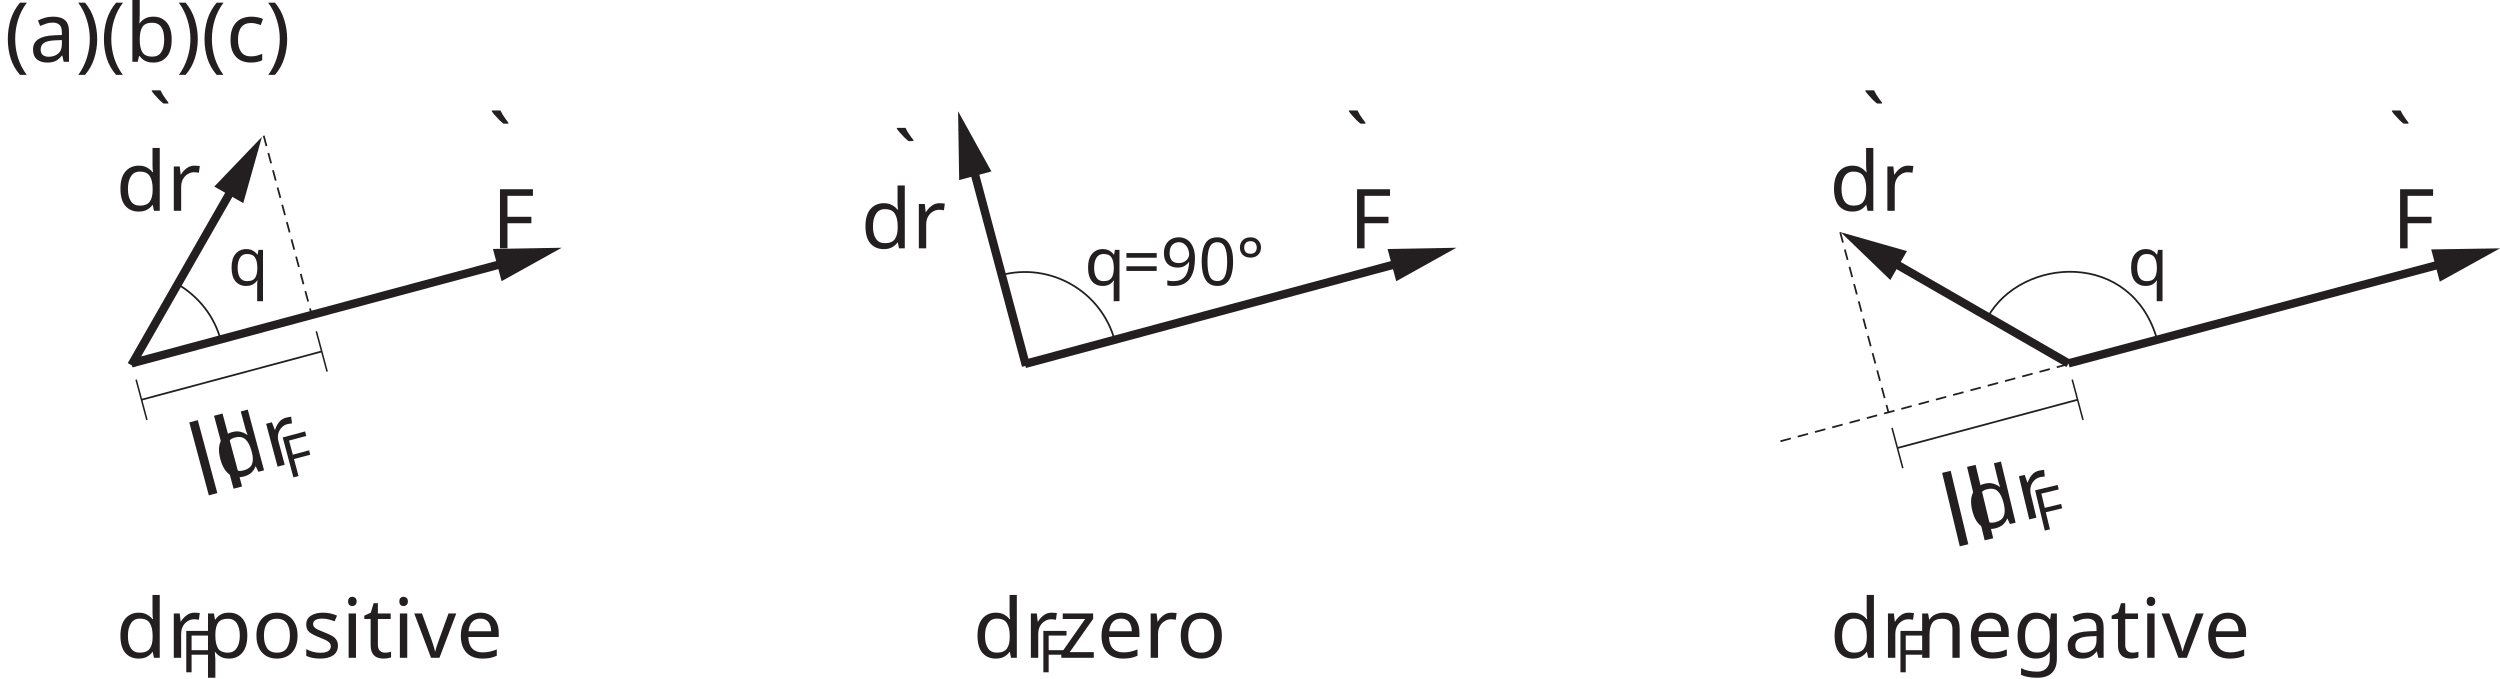
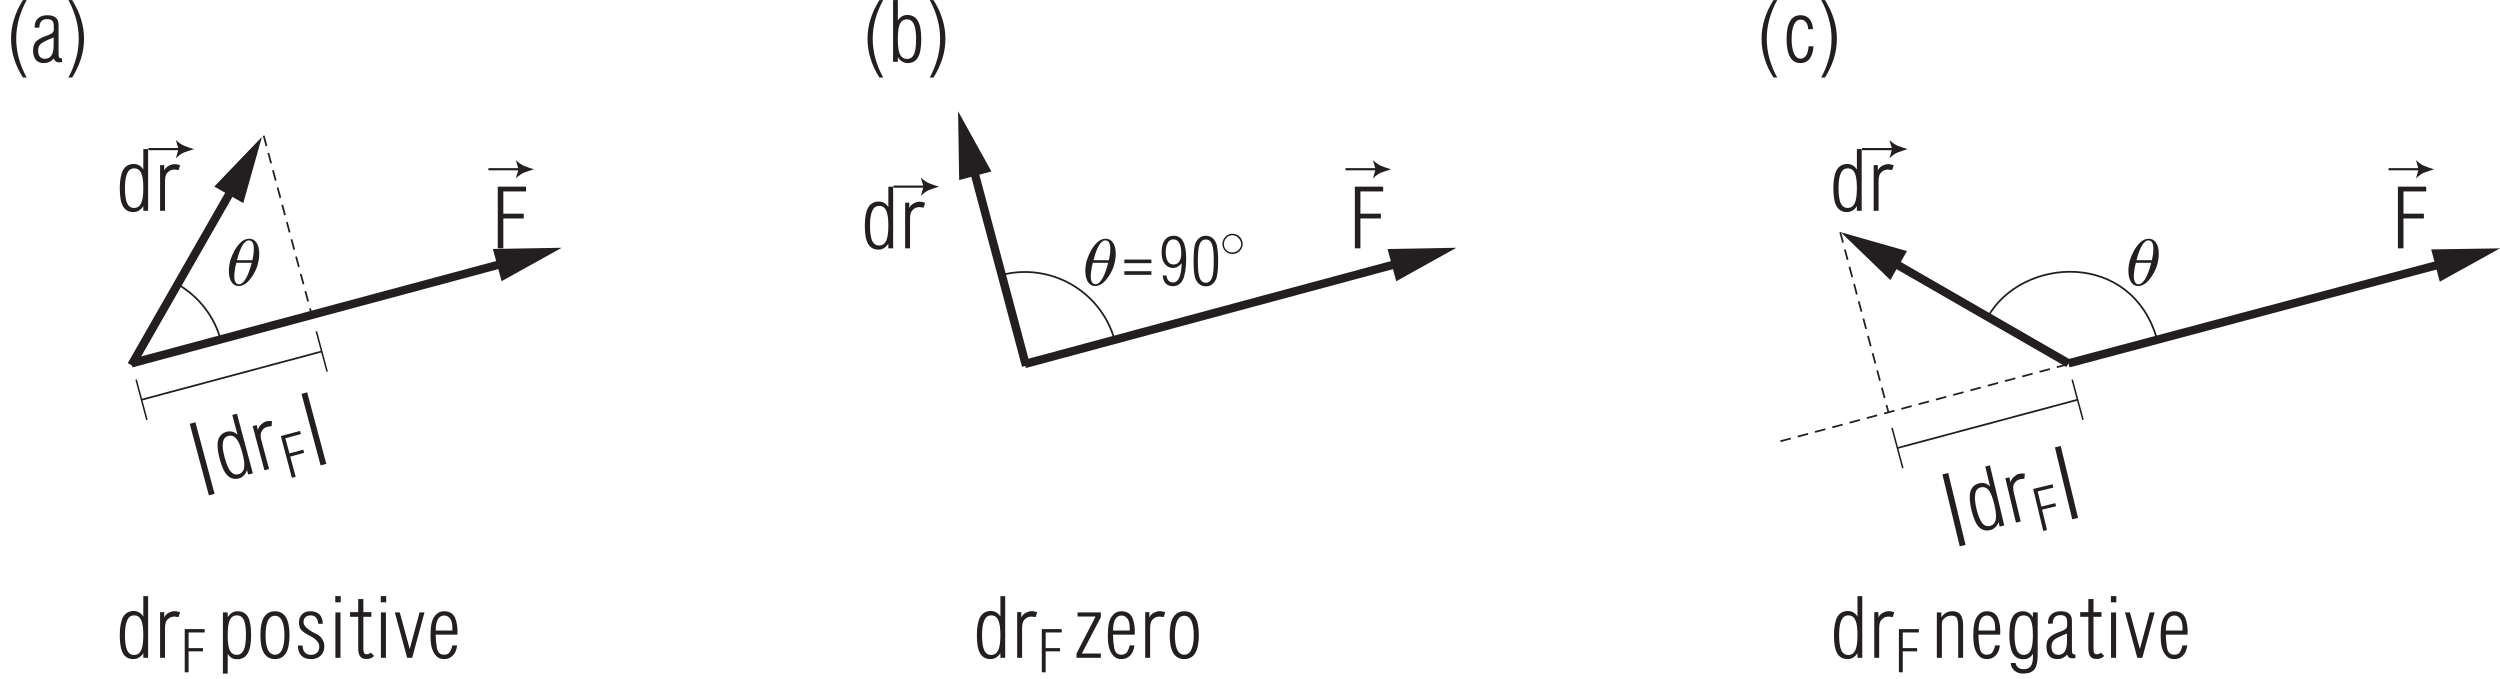
- <svg xmlns="http://www.w3.org/2000/svg" version="1.1" id="svg2" xml:space="preserve" width="402.667" height="109.333" viewBox="0 0 402.667 109.333">
-   <defs id="defs6" />
-   <g id="g8" transform="matrix(1.333333,0,0,-1.333333,0,109.3333)">
-     <g id="g10" transform="scale(0.1)">
-       <g id="g12" transform="scale(10)">
-         <text transform="matrix(1,0,0,-1,162.963,52)" style="font-variant:normal;font-weight:normal;font-size:10px;font-family:Swis721LtCnBT;-inkscape-font-specification:Swis721LtCnBT;writing-mode:lr-tb;fill:#231f20;fill-opacity:1;fill-rule:nonzero;stroke:none" id="text40">
-           <tspan x="0" y="0" id="tspan14">F</tspan>
-           <tspan x="-0.427" y="-9" id="tspan16">`</tspan>
-           <tspan x="126" y="0" id="tspan18">F</tspan>
-           <tspan x="125.574" y="-9" id="tspan20">`</tspan>
-           <tspan x="-103.536" y="0" id="tspan22">F</tspan>
-           <tspan x="-103.962" y="-9" id="tspan24">`</tspan>
-           <tspan x="-162.426 -159.201 -155.078 -58.962 -55.737 -51.024 49.038 52.263 56.665" y="-22.536" id="tspan26">(a)(b)(c)</tspan>
-           <tspan x="-148.962 -144.249" y="-4.536" id="tspan28">dr</tspan>
-           <tspan x="-145.032" y="-11.436" id="tspan30">`</tspan>
-           <tspan x="-58.962 -54.249" y="1.7763568e-15" id="tspan32">dr</tspan>
-           <tspan x="-55.032" y="-6.9" id="tspan34">`</tspan>
-           <tspan x="58.038 62.751" y="-4.536" id="tspan36">dr</tspan>
-           <tspan x="61.969" y="-11.436" id="tspan38">`</tspan>
-         </text>
-         <text transform="matrix(0.972372,0.233436,0.233436,-0.972372,235.752,15.7691)" style="font-variant:normal;font-weight:normal;font-size:12px;font-family:Swis721LtCnBT;-inkscape-font-specification:Swis721LtCnBT;writing-mode:lr-tb;fill:#231f20;fill-opacity:1;fill-rule:nonzero;stroke:none" id="text44">
-           <tspan x="0 13.976" y="0" id="tspan42">ll</tspan>
-         </text>
-         <text transform="matrix(0.972372,0.233436,0.233436,-0.972372,238.335,17.6234)" style="font-variant:normal;font-weight:normal;font-size:10px;font-family:Swis721LtCnBT;-inkscape-font-specification:Swis721LtCnBT;writing-mode:lr-tb;fill:#231f20;fill-opacity:1;fill-rule:nonzero;stroke:none" id="text48">
-           <tspan x="0 4.713" y="0" id="tspan46">dr</tspan>
-         </text>
-         <text transform="matrix(0.972372,0.233436,0.233436,-0.972372,246.357,17.7496)" style="font-variant:normal;font-weight:normal;font-size:7px;font-family:Swis721LtCnBT;-inkscape-font-specification:Swis721LtCnBT;writing-mode:lr-tb;fill:#231f20;fill-opacity:1;fill-rule:nonzero;stroke:none" id="text52">
-           <tspan x="0" y="0" id="tspan50">F</tspan>
-         </text>
-         <text transform="matrix(0.96593,0.258804,0.258804,-0.96593,24.2465,21.8969)" style="font-variant:normal;font-weight:normal;font-size:12px;font-family:Swis721LtCnBT;-inkscape-font-specification:Swis721LtCnBT;writing-mode:lr-tb;fill:#231f20;fill-opacity:1;fill-rule:nonzero;stroke:none" id="text56">
-           <tspan x="0 13.976" y="0" id="tspan54">ll</tspan>
-         </text>
-         <text transform="matrix(0.96593,0.258804,0.258804,-0.96593,26.7801,23.818)" style="font-variant:normal;font-weight:normal;font-size:10px;font-family:Swis721LtCnBT;-inkscape-font-specification:Swis721LtCnBT;writing-mode:lr-tb;fill:#231f20;fill-opacity:1;fill-rule:nonzero;stroke:none" id="text60">
-           <tspan x="0 4.713" y="0" id="tspan58">dr</tspan>
-         </text>
-         <text transform="matrix(0.96593,0.258804,0.258804,-0.96593,34.7961,24.1543)" style="font-variant:normal;font-weight:normal;font-size:7px;font-family:Swis721LtCnBT;-inkscape-font-specification:Swis721LtCnBT;writing-mode:lr-tb;fill:#231f20;fill-opacity:1;fill-rule:nonzero;stroke:none" id="text64">
-           <tspan x="0" y="0" id="tspan62">F</tspan>
-         </text>
-         <text transform="matrix(1,0,0,-1,131,47.5359)" style="font-variant:normal;font-weight:normal;font-size:8px;font-family:SymbolPropBT;-inkscape-font-specification:SymbolPropBT;writing-mode:lr-tb;fill:#231f20;fill-opacity:1;fill-rule:nonzero;stroke:none" id="text68">
-           <tspan x="0" y="0" id="tspan66">q</tspan>
-         </text>
-         <text transform="matrix(1,0,0,-1,135.6188,47.5359)" style="font-variant:normal;font-weight:normal;font-size:8px;font-family:Swis721LtCnBT;-inkscape-font-specification:Swis721LtCnBT;writing-mode:lr-tb;fill:#231f20;fill-opacity:1;fill-rule:nonzero;stroke:none" id="text72">
-           <tspan x="0 4.311 8.176 12.042" y="0" id="tspan70">=90°</tspan>
-         </text>
-         <text transform="matrix(1,0,0,-1,256.9998,47.5359)" style="font-variant:normal;font-weight:normal;font-size:8px;font-family:SymbolPropBT;-inkscape-font-specification:SymbolPropBT;writing-mode:lr-tb;fill:#231f20;fill-opacity:1;fill-rule:nonzero;stroke:none" id="text76">
-           <tspan x="0" y="0" id="tspan74">q</tspan>
-         </text>
-       </g>
-       <path d="M 1738.67,515.168 1238,380.32 m -75.14,284.657 76.58,-286.817" style="fill:none;stroke:#231f20;stroke-width:10.08;stroke-linecap:butt;stroke-linejoin:miter;stroke-miterlimit:2.613;stroke-dasharray:none;stroke-opacity:1" id="path78" />
-       <path d="m 1759.28,520.719 -83.11,-1.504 10.49,-38.934 z" style="fill:#231f20;fill-opacity:1;fill-rule:evenodd;stroke:none" id="path80" />
-       <path d="m 1157.36,685.602 1.32,-83.114 38.96,10.399 z" style="fill:#231f20;fill-opacity:1;fill-rule:evenodd;stroke:none" id="path82" />
-       <path d="m 1209.2,487.602 c 59.11,15.839 121.35,-18.922 137.56,-79.422" style="fill:none;stroke:#231f20;stroke-width:2.16;stroke-linecap:butt;stroke-linejoin:miter;stroke-miterlimit:2.613;stroke-dasharray:none;stroke-opacity:1" id="path84" />
-       <g id="g86" transform="scale(10)">
-         <text transform="matrix(1,0,0,-1,27.5359,47.5359)" style="font-variant:normal;font-weight:normal;font-size:8px;font-family:SymbolPropBT;-inkscape-font-specification:SymbolPropBT;writing-mode:lr-tb;fill:#231f20;fill-opacity:1;fill-rule:nonzero;stroke:none" id="text90">
-           <tspan x="0" y="0" id="tspan88">q</tspan>
-         </text>
-       </g>
-       <path d="M 657.945,515.18 158.719,381.039 M 305.805,636.105 158.719,378.879" style="fill:none;stroke:#231f20;stroke-width:10.08;stroke-linecap:butt;stroke-linejoin:miter;stroke-miterlimit:2.613;stroke-dasharray:none;stroke-opacity:1" id="path92" />
-       <path d="m 678.559,520.719 -83.11,-1.457 10.465,-38.934 z" style="fill:#231f20;fill-opacity:1;fill-rule:evenodd;stroke:none" id="path94" />
-       <path d="m 316.398,654.641 -57.527,-60 35.004,-20.012 z" style="fill:#231f20;fill-opacity:1;fill-rule:evenodd;stroke:none" id="path96" />
-       <path d="m 318.559,656.082 58.324,-217.68" style="fill:none;stroke:#231f20;stroke-width:2.16;stroke-linecap:butt;stroke-linejoin:miter;stroke-miterlimit:2.613;stroke-dasharray:12.96, 8.64;stroke-dashoffset:0;stroke-opacity:1" id="path98" />
-       <path d="m 216.035,475.809 c 23.992,-14.442 42.899,-37.704 50.723,-66.911" style="fill:none;stroke:#231f20;stroke-width:2.16;stroke-linecap:butt;stroke-linejoin:miter;stroke-miterlimit:2.613;stroke-dasharray:none;stroke-opacity:1" id="path100" />
-       <path d="m 170.961,337.121 217.676,58.32" style="fill:none;stroke:#231f20;stroke-width:2.16;stroke-linecap:butt;stroke-linejoin:miter;stroke-miterlimit:2.613;stroke-dasharray:none;stroke-opacity:1" id="path102" />
-       <path d="m 163.523,361.219 13.043,-48.688 1.832,0.492 -13.046,48.684 -1.829,-0.488" style="fill:#231f20;fill-opacity:1;fill-rule:evenodd;stroke:none" id="path104" />
-       <path d="m 383.031,420.031 13.047,-48.687 -1.832,-0.489 -13.047,48.684 1.832,0.492" style="fill:#231f20;fill-opacity:1;fill-rule:evenodd;stroke:none" id="path106" />
-       <path d="M 2999.37,514.504 2498.72,381.039 m -256.54,147.75 256.54,-147.75" style="fill:none;stroke:#231f20;stroke-width:10.08;stroke-linecap:butt;stroke-linejoin:miter;stroke-miterlimit:2.613;stroke-dasharray:none;stroke-opacity:1" id="path108" />
-       <path d="m 3020,520 -83.11,-1.293 10.38,-38.961 z" style="fill:#231f20;fill-opacity:1;fill-rule:evenodd;stroke:none" id="path110" />
-       <path d="m 2223.68,539.441 59.82,-57.714 20.12,34.941 z" style="fill:#231f20;fill-opacity:1;fill-rule:evenodd;stroke:none" id="path112" />
-       <path d="m 2150.77,286.973 347.73,93.168" style="fill:none;stroke:#231f20;stroke-width:2.16;stroke-linecap:butt;stroke-linejoin:miter;stroke-miterlimit:2.613;stroke-dasharray:12.96, 8.64;stroke-dashoffset:0;stroke-opacity:1" id="path114" />
-       <path d="m 2222.96,539.441 58.32,-217.679" style="fill:none;stroke:#231f20;stroke-width:2.16;stroke-linecap:butt;stroke-linejoin:miter;stroke-miterlimit:2.613;stroke-dasharray:12.96, 8.64;stroke-dashoffset:0;stroke-opacity:1" id="path116" />
-       <path d="m 2401.06,436.711 c 40.68,73.516 174.84,81.883 204.98,-27.813" style="fill:none;stroke:#231f20;stroke-width:2.16;stroke-linecap:butt;stroke-linejoin:miter;stroke-miterlimit:2.613;stroke-dasharray:none;stroke-opacity:1" id="path118" />
-       <path d="m 2292.08,278.801 217.68,58.32" style="fill:none;stroke:#231f20;stroke-width:2.16;stroke-linecap:butt;stroke-linejoin:miter;stroke-miterlimit:2.613;stroke-dasharray:none;stroke-opacity:1" id="path120" />
-       <path d="m 2284.64,302.898 13.05,-48.687 1.83,0.492 -13.05,48.684 -1.83,-0.489" style="fill:#231f20;fill-opacity:1;fill-rule:evenodd;stroke:none" id="path122" />
-       <path d="m 2504.15,361.711 13.05,-48.684 -1.84,-0.492 -13.04,48.684 1.83,0.492" style="fill:#231f20;fill-opacity:1;fill-rule:evenodd;stroke:none" id="path124" />
-       <g id="g126" transform="scale(10)">
-         <text transform="matrix(1,0,0,-1,14,2.53594)" style="font-variant:normal;font-weight:normal;font-size:10px;font-family:Swis721LtCnBT;-inkscape-font-specification:Swis721LtCnBT;writing-mode:lr-tb;fill:#231f20;fill-opacity:1;fill-rule:nonzero;stroke:none" id="text130">
-           <tspan x="0 4.713 12.273 16.987 21.618 25.722 28.097 31.214 33.589 37.551" y="0" id="tspan128">drpositive</tspan>
-         </text>
-         <text transform="matrix(1,0,0,-1,21.83047,0.78633)" style="font-variant:normal;font-weight:normal;font-size:7px;font-family:Swis721LtCnBT;-inkscape-font-specification:Swis721LtCnBT;writing-mode:lr-tb;fill:#231f20;fill-opacity:1;fill-rule:nonzero;stroke:none" id="text134">
-           <tspan x="0" y="0" id="tspan132">F</tspan>
-         </text>
-         <text transform="matrix(1,0,0,-1,117.536,2.53594)" style="font-variant:normal;font-weight:normal;font-size:10px;font-family:Swis721LtCnBT;-inkscape-font-specification:Swis721LtCnBT;writing-mode:lr-tb;fill:#231f20;fill-opacity:1;fill-rule:nonzero;stroke:none" id="text138">
-           <tspan x="0 4.713 12.273 15.835 20.179 23.296" y="0" id="tspan136">drzero</tspan>
-         </text>
-         <text transform="matrix(1,0,0,-1,125.3664,0.78633)" style="font-variant:normal;font-weight:normal;font-size:7px;font-family:Swis721LtCnBT;-inkscape-font-specification:Swis721LtCnBT;writing-mode:lr-tb;fill:#231f20;fill-opacity:1;fill-rule:nonzero;stroke:none" id="text142">
-           <tspan x="0" y="0" id="tspan140">F</tspan>
-         </text>
-         <text transform="matrix(1,0,0,-1,221.0719,2.53594)" style="font-variant:normal;font-weight:normal;font-size:10px;font-family:Swis721LtCnBT;-inkscape-font-specification:Swis721LtCnBT;writing-mode:lr-tb;fill:#231f20;fill-opacity:1;fill-rule:nonzero;stroke:none" id="text146">
-           <tspan x="0 4.714 12.273 16.847 21.191 25.904 30.027 33.144 35.52 39.481" y="0" id="tspan144">drnegative</tspan>
-         </text>
-         <text transform="matrix(1,0,0,-1,228.9024,0.78633)" style="font-variant:normal;font-weight:normal;font-size:7px;font-family:Swis721LtCnBT;-inkscape-font-specification:Swis721LtCnBT;writing-mode:lr-tb;fill:#231f20;fill-opacity:1;fill-rule:nonzero;stroke:none" id="text150">
-           <tspan x="0" y="0" id="tspan148">F</tspan>
-         </text>
+ <svg xmlns="http://www.w3.org/2000/svg" xmlns:xlink="http://www.w3.org/1999/xlink" width="302pt" height="82pt" viewBox="0 0 302 82">
+   <defs>
+     <g>
+       <g id="glyph-0-0">
+         <path d="M 0.703 0 L 0.703 -7.453 L 4.125 -7.453 L 4.125 -6.875 L 1.375 -6.875 L 1.375 -4.188 L 3.844 -4.188 L 3.844 -3.609 L 1.375 -3.609 L 1.375 0 Z M 0.703 0 " />
+       </g>
+       <g id="glyph-0-1">
+         <path d="M 5.516 -0.547 C 5.047 -0.406 4.656 -0.281 4.328 -0.156 C 4.016 -0.031 3.672 0.203 3.312 0.562 L 3.594 -0.422 L 0 -0.422 L 0 -0.688 L 3.594 -0.688 L 3.312 -1.656 C 3.672 -1.312 4.016 -1.078 4.328 -0.953 C 4.656 -0.812 5.047 -0.688 5.516 -0.547 Z M 5.516 -0.547 " />
+       </g>
+       <g id="glyph-0-2">
+         <path d="M 2.688 1.906 L 2.234 1.906 C 1.75 1.141 1.391 0.375 1.156 -0.406 C 0.906 -1.203 0.797 -1.984 0.797 -2.781 C 0.797 -3.562 0.906 -4.359 1.156 -5.141 C 1.391 -5.922 1.75 -6.688 2.234 -7.453 L 2.688 -7.453 C 2.266 -6.688 1.953 -5.906 1.734 -5.125 C 1.531 -4.344 1.422 -3.562 1.422 -2.781 C 1.422 -1.984 1.531 -1.203 1.734 -0.438 C 1.953 0.359 2.266 1.125 2.688 1.906 Z M 2.688 1.906 " />
+       </g>
+       <g id="glyph-0-3">
+         <path d="M 3.734 0.016 C 3.656 0.047 3.562 0.047 3.516 0.062 C 3.453 0.062 3.391 0.062 3.328 0.062 C 3.188 0.062 3.062 0.031 2.953 -0.047 C 2.859 -0.125 2.781 -0.234 2.734 -0.406 C 2.562 -0.203 2.391 -0.062 2.188 0.016 C 1.984 0.125 1.766 0.156 1.516 0.156 C 1.109 0.156 0.797 0.031 0.562 -0.234 C 0.344 -0.516 0.234 -0.875 0.234 -1.359 C 0.234 -1.781 0.328 -2.125 0.531 -2.375 C 0.734 -2.625 1.094 -2.859 1.594 -3.047 C 1.703 -3.094 1.844 -3.141 2.016 -3.203 C 2.5 -3.375 2.734 -3.594 2.734 -3.859 L 2.734 -4.312 C 2.734 -4.609 2.688 -4.828 2.547 -4.953 C 2.422 -5.094 2.203 -5.156 1.938 -5.156 C 1.625 -5.156 1.406 -5.078 1.234 -4.906 C 1.078 -4.734 1 -4.469 0.984 -4.125 L 0.422 -4.125 L 0.422 -4.25 C 0.422 -4.672 0.562 -5 0.828 -5.25 C 1.109 -5.5 1.484 -5.625 1.953 -5.625 C 2.219 -5.625 2.453 -5.594 2.656 -5.516 C 2.828 -5.453 2.984 -5.344 3.094 -5.203 C 3.188 -5.094 3.234 -4.984 3.266 -4.859 C 3.297 -4.719 3.312 -4.531 3.312 -4.281 L 3.312 -1.016 C 3.312 -0.734 3.344 -0.562 3.391 -0.516 C 3.438 -0.438 3.547 -0.406 3.688 -0.406 L 3.734 -0.406 Z M 2.719 -2.938 C 1.875 -2.609 1.344 -2.344 1.141 -2.141 C 0.938 -1.938 0.844 -1.688 0.844 -1.359 C 0.844 -1.047 0.906 -0.812 1.047 -0.625 C 1.203 -0.453 1.391 -0.359 1.641 -0.359 C 2.016 -0.359 2.281 -0.5 2.453 -0.766 C 2.625 -1.031 2.719 -1.453 2.719 -2.031 Z M 2.719 -2.938 " />
+       </g>
+       <g id="glyph-0-4">
+         <path d="M 0.375 1.906 C 0.797 1.125 1.094 0.359 1.312 -0.438 C 1.531 -1.203 1.625 -1.984 1.625 -2.781 C 1.625 -3.562 1.531 -4.344 1.312 -5.125 C 1.109 -5.906 0.797 -6.688 0.375 -7.453 L 0.828 -7.453 C 1.312 -6.688 1.672 -5.922 1.906 -5.141 C 2.156 -4.359 2.266 -3.562 2.266 -2.781 C 2.266 -1.984 2.156 -1.203 1.906 -0.406 C 1.656 0.375 1.312 1.141 0.828 1.906 Z M 0.375 1.906 " />
+       </g>
+       <g id="glyph-0-5">
+         <path d="M 0.656 0 L 0.656 -7.453 L 1.234 -7.453 L 1.234 -4.984 C 1.359 -5.203 1.531 -5.375 1.719 -5.484 C 1.906 -5.594 2.125 -5.656 2.391 -5.656 C 2.953 -5.656 3.375 -5.406 3.656 -4.938 C 3.938 -4.453 4.062 -3.703 4.062 -2.734 C 4.062 -1.734 3.938 -1 3.672 -0.547 C 3.406 -0.078 2.984 0.156 2.422 0.156 C 2.172 0.156 1.953 0.094 1.766 -0.031 C 1.562 -0.141 1.391 -0.312 1.234 -0.562 L 1.234 0 Z M 1.234 -2.75 C 1.234 -1.875 1.312 -1.266 1.484 -0.906 C 1.672 -0.547 1.953 -0.344 2.344 -0.344 C 2.734 -0.344 3.016 -0.547 3.188 -0.906 C 3.359 -1.281 3.438 -1.891 3.438 -2.734 C 3.438 -3.547 3.344 -4.156 3.172 -4.547 C 2.984 -4.938 2.703 -5.125 2.328 -5.125 C 1.938 -5.125 1.656 -4.938 1.484 -4.578 C 1.312 -4.219 1.234 -3.609 1.234 -2.75 Z M 1.234 -2.75 " />
+       </g>
+       <g id="glyph-0-6">
+         <path d="M 3.844 -1.875 C 3.797 -1.203 3.641 -0.703 3.375 -0.359 C 3.094 -0.016 2.734 0.156 2.25 0.156 C 1.703 0.156 1.297 -0.094 1.016 -0.578 C 0.734 -1.062 0.594 -1.797 0.594 -2.734 C 0.594 -3.703 0.734 -4.422 1.016 -4.906 C 1.297 -5.391 1.719 -5.625 2.281 -5.625 C 2.719 -5.625 3.078 -5.484 3.344 -5.188 C 3.609 -4.875 3.766 -4.453 3.781 -3.938 L 3.203 -3.938 C 3.188 -4.297 3.109 -4.562 2.938 -4.781 C 2.781 -4.984 2.562 -5.094 2.297 -5.094 C 1.953 -5.094 1.688 -4.906 1.484 -4.484 C 1.297 -4.094 1.203 -3.5 1.203 -2.734 C 1.203 -1.984 1.312 -1.406 1.484 -1 C 1.688 -0.594 1.938 -0.375 2.281 -0.375 C 2.562 -0.375 2.797 -0.516 2.953 -0.766 C 3.125 -1.031 3.219 -1.406 3.25 -1.875 Z M 3.844 -1.875 " />
+       </g>
+       <g id="glyph-0-7">
+         <path d="M 3.312 -2.75 C 3.312 -3.609 3.219 -4.219 3.047 -4.578 C 2.875 -4.938 2.594 -5.125 2.203 -5.125 C 1.828 -5.125 1.547 -4.938 1.375 -4.547 C 1.188 -4.156 1.094 -3.547 1.094 -2.734 C 1.094 -1.891 1.188 -1.281 1.359 -0.906 C 1.531 -0.547 1.812 -0.344 2.188 -0.344 C 2.594 -0.344 2.875 -0.547 3.047 -0.906 C 3.219 -1.266 3.312 -1.875 3.312 -2.75 Z M 3.891 -7.453 L 3.891 0 L 3.312 0 L 3.312 -0.562 C 3.156 -0.312 2.969 -0.141 2.781 -0.031 C 2.578 0.094 2.375 0.156 2.125 0.156 C 1.547 0.156 1.125 -0.078 0.859 -0.547 C 0.594 -1 0.469 -1.734 0.469 -2.734 C 0.469 -3.703 0.609 -4.453 0.875 -4.938 C 1.156 -5.406 1.578 -5.656 2.156 -5.656 C 2.406 -5.656 2.625 -5.594 2.812 -5.484 C 3.016 -5.375 3.172 -5.203 3.312 -4.984 L 3.312 -7.453 Z M 3.891 -7.453 " />
+       </g>
+       <g id="glyph-0-8">
+         <path d="M 0.625 -5.516 L 1.125 -5.516 L 1.125 -4.875 C 1.25 -5.156 1.484 -5.375 1.828 -5.516 C 2.188 -5.688 2.578 -5.672 3.047 -5.5 L 2.859 -4.922 C 2.844 -4.922 2.734 -4.938 2.562 -4.953 C 2.406 -5 2.203 -4.984 2.016 -4.938 C 1.797 -4.875 1.625 -4.734 1.453 -4.547 C 1.297 -4.344 1.219 -4.016 1.219 -3.547 L 1.219 0 L 0.625 0 Z M 0.625 -5.516 " />
+       </g>
+       <g id="glyph-0-9">
+         <path d="M 1.234 -2.719 C 1.234 -1.859 1.312 -1.266 1.484 -0.906 C 1.656 -0.547 1.938 -0.359 2.328 -0.359 C 2.703 -0.359 2.984 -0.547 3.172 -0.938 C 3.344 -1.312 3.438 -1.938 3.438 -2.75 C 3.438 -3.594 3.359 -4.203 3.188 -4.562 C 3.016 -4.938 2.734 -5.125 2.344 -5.125 C 1.953 -5.125 1.672 -4.938 1.484 -4.562 C 1.312 -4.203 1.234 -3.594 1.234 -2.719 Z M 0.656 1.906 L 0.656 -5.484 L 1.234 -5.484 L 1.234 -4.906 C 1.391 -5.156 1.562 -5.328 1.766 -5.453 C 1.953 -5.562 2.172 -5.625 2.422 -5.625 C 3 -5.625 3.406 -5.391 3.688 -4.938 C 3.938 -4.484 4.062 -3.75 4.062 -2.75 C 4.062 -1.766 3.938 -1.031 3.656 -0.547 C 3.375 -0.062 2.953 0.172 2.391 0.172 C 2.125 0.172 1.906 0.125 1.719 0.016 C 1.531 -0.094 1.359 -0.266 1.234 -0.484 L 1.234 1.906 Z M 0.656 1.906 " />
+       </g>
+       <g id="glyph-0-10">
+         <path d="M 1.094 -2.734 C 1.094 -1.953 1.188 -1.375 1.375 -0.969 C 1.562 -0.578 1.859 -0.375 2.234 -0.375 C 2.594 -0.375 2.891 -0.578 3.078 -0.984 C 3.266 -1.375 3.375 -1.953 3.375 -2.734 C 3.375 -3.5 3.266 -4.094 3.078 -4.484 C 2.891 -4.875 2.594 -5.078 2.234 -5.078 C 1.859 -5.078 1.562 -4.875 1.375 -4.484 C 1.188 -4.094 1.094 -3.5 1.094 -2.734 Z M 0.469 -2.734 C 0.469 -3.688 0.609 -4.422 0.906 -4.906 C 1.203 -5.375 1.641 -5.625 2.234 -5.625 C 2.812 -5.625 3.266 -5.375 3.547 -4.906 C 3.844 -4.422 3.984 -3.688 3.984 -2.734 C 3.984 -1.766 3.844 -1.047 3.547 -0.562 C 3.266 -0.094 2.812 0.156 2.234 0.156 C 1.641 0.156 1.203 -0.094 0.906 -0.562 C 0.609 -1.047 0.469 -1.766 0.469 -2.734 Z M 0.469 -2.734 " />
+       </g>
+       <g id="glyph-0-11">
+         <path d="M 0.375 -1.484 L 0.938 -1.484 C 0.938 -1.125 1.031 -0.844 1.203 -0.656 C 1.375 -0.453 1.625 -0.359 1.953 -0.359 C 2.266 -0.359 2.516 -0.453 2.688 -0.625 C 2.875 -0.812 2.953 -1.062 2.953 -1.375 C 2.953 -1.844 2.547 -2.297 1.734 -2.703 C 1.656 -2.75 1.594 -2.781 1.562 -2.797 C 1.125 -3.031 0.844 -3.234 0.703 -3.453 C 0.562 -3.656 0.5 -3.938 0.5 -4.297 C 0.5 -4.703 0.625 -5.016 0.875 -5.266 C 1.125 -5.516 1.438 -5.625 1.844 -5.625 C 2.344 -5.625 2.703 -5.5 2.969 -5.25 C 3.219 -5 3.359 -4.625 3.375 -4.109 L 2.828 -4.109 C 2.797 -4.453 2.688 -4.703 2.547 -4.875 C 2.391 -5.047 2.188 -5.125 1.922 -5.125 C 1.656 -5.125 1.438 -5.062 1.281 -4.906 C 1.125 -4.766 1.047 -4.562 1.047 -4.312 C 1.047 -3.891 1.484 -3.453 2.375 -2.984 C 2.484 -2.938 2.562 -2.906 2.625 -2.875 C 2.922 -2.719 3.156 -2.516 3.312 -2.25 C 3.484 -2 3.562 -1.703 3.562 -1.375 C 3.562 -0.922 3.406 -0.547 3.125 -0.266 C 2.828 0.016 2.438 0.156 1.953 0.156 C 1.453 0.156 1.062 0.016 0.797 -0.25 C 0.516 -0.531 0.375 -0.938 0.375 -1.438 Z M 0.375 -1.484 " />
+       </g>
+       <g id="glyph-0-12">
+         <path d="M 0.781 -7.453 L 1.438 -7.453 L 1.438 -6.703 L 0.781 -6.703 Z M 0.797 -5.484 L 1.406 -5.484 L 1.406 0 L 0.797 0 Z M 0.797 -5.484 " />
+       </g>
+       <g id="glyph-0-13">
+         <path d="M 1.172 -7.094 L 1.797 -7.094 L 1.797 -5.516 L 2.766 -5.516 L 2.766 -4.953 L 1.797 -4.953 L 1.797 -1.031 C 1.797 -0.641 1.906 -0.438 2.141 -0.438 C 2.375 -0.422 2.547 -0.484 2.688 -0.625 L 3.094 -0.234 C 2.828 0.062 2.438 0.188 1.938 0.125 C 1.422 0.062 1.172 -0.375 1.172 -1.188 L 1.172 -4.953 L 0.188 -4.953 L 0.188 -5.516 L 1.172 -5.516 Z M 1.172 -7.094 " />
+       </g>
+       <g id="glyph-0-14">
+         <path d="M 1.594 0 L 0.109 -5.484 L 0.703 -5.484 L 1.906 -1.062 L 3.094 -5.484 L 3.688 -5.484 L 2.203 0 Z M 1.594 0 " />
+       </g>
+       <g id="glyph-0-15">
+         <path d="M 3.094 -3.297 C 3.125 -3.938 3.047 -4.406 2.859 -4.688 C 2.672 -4.953 2.438 -5.094 2.172 -5.109 C 1.828 -5.125 1.562 -4.984 1.391 -4.719 C 1.203 -4.453 1.094 -3.984 1.078 -3.297 Z M 0.453 -2.672 C 0.453 -3.812 0.609 -4.594 0.938 -5 C 1.234 -5.422 1.625 -5.625 2.094 -5.625 C 2.75 -5.625 3.203 -5.344 3.438 -4.797 C 3.656 -4.25 3.75 -3.578 3.703 -2.797 L 1.078 -2.797 C 1.078 -2.312 1.125 -1.797 1.219 -1.234 C 1.312 -0.656 1.609 -0.375 2.078 -0.375 C 2.438 -0.375 2.688 -0.5 2.812 -0.75 C 2.953 -1 3.047 -1.25 3.094 -1.5 L 3.672 -1.5 C 3.594 -0.953 3.438 -0.547 3.141 -0.266 C 2.859 0.016 2.516 0.156 2.125 0.156 C 1.719 0.156 1.406 0.047 1.188 -0.188 C 0.953 -0.406 0.797 -0.688 0.688 -0.984 C 0.562 -1.297 0.516 -1.609 0.484 -1.922 C 0.469 -2.234 0.453 -2.484 0.453 -2.672 Z M 0.453 -2.672 " />
+       </g>
+       <g id="glyph-0-16">
+         <path d="M 0.234 0 L 0.234 -0.516 L 2.531 -4.984 L 0.359 -4.984 L 0.359 -5.484 L 3.172 -5.484 L 3.172 -4.906 L 0.875 -0.516 L 3.172 -0.516 L 3.172 0 Z M 0.234 0 " />
+       </g>
+       <g id="glyph-0-17">
+         <path d="M 3.203 0 L 3.203 -3.703 C 3.203 -4.281 3.141 -4.656 3.016 -4.844 C 2.906 -5.016 2.688 -5.094 2.375 -5.094 C 2.078 -5.094 1.812 -5 1.578 -4.812 C 1.344 -4.625 1.234 -4.406 1.234 -4.188 L 1.234 0 L 0.625 0 L 0.625 -5.484 L 1.172 -5.484 L 1.172 -4.891 C 1.344 -5.156 1.547 -5.328 1.766 -5.453 C 1.984 -5.562 2.234 -5.625 2.516 -5.625 C 2.953 -5.625 3.281 -5.484 3.484 -5.219 C 3.688 -4.938 3.797 -4.5 3.797 -3.891 L 3.797 0 Z M 3.203 0 " />
+       </g>
+       <g id="glyph-0-18">
+         <path d="M 3.312 -2.734 C 3.312 -3.594 3.219 -4.203 3.047 -4.578 C 2.875 -4.953 2.594 -5.125 2.188 -5.125 C 1.812 -5.125 1.531 -4.953 1.359 -4.562 C 1.188 -4.203 1.094 -3.594 1.094 -2.75 C 1.094 -1.938 1.188 -1.312 1.375 -0.938 C 1.547 -0.547 1.828 -0.359 2.203 -0.359 C 2.594 -0.359 2.875 -0.547 3.047 -0.906 C 3.219 -1.266 3.312 -1.875 3.312 -2.734 Z M 3.312 -0.484 C 3.188 -0.266 3.016 -0.094 2.812 0.016 C 2.625 0.125 2.406 0.172 2.156 0.172 C 1.578 0.172 1.156 -0.062 0.875 -0.547 C 0.609 -1.031 0.469 -1.766 0.469 -2.75 C 0.469 -3.75 0.594 -4.484 0.859 -4.938 C 1.125 -5.406 1.547 -5.625 2.125 -5.625 C 2.375 -5.625 2.578 -5.562 2.781 -5.453 C 2.969 -5.344 3.156 -5.156 3.312 -4.906 L 3.312 -5.484 L 3.891 -5.484 L 3.891 -0.375 C 3.891 0.484 3.766 1.062 3.484 1.406 C 3.219 1.734 2.766 1.906 2.109 1.906 C 1.703 1.906 1.359 1.781 1.078 1.547 C 0.812 1.312 0.656 1 0.625 0.625 L 1.219 0.625 C 1.266 0.875 1.375 1.062 1.547 1.188 C 1.703 1.312 1.938 1.375 2.234 1.375 C 2.594 1.375 2.844 1.25 3.047 1.016 C 3.219 0.766 3.312 0.406 3.312 -0.062 Z M 3.312 -0.484 " />
+       </g>
+       <g id="glyph-1-0">
+         <path d="M 0.984 -0.234 L -1.109 -8.922 L -0.406 -9.094 L 1.688 -0.406 Z M 0.984 -0.234 " />
+       </g>
+       <g id="glyph-2-0">
+         <path d="M 2.578 -3.438 C 2.375 -4.281 2.141 -4.859 1.906 -5.172 C 1.641 -5.469 1.312 -5.594 0.938 -5.5 C 0.578 -5.406 0.344 -5.156 0.281 -4.75 C 0.188 -4.328 0.234 -3.703 0.422 -2.906 C 0.625 -2.094 0.859 -1.531 1.109 -1.188 C 1.359 -0.891 1.688 -0.75 2.047 -0.844 C 2.438 -0.938 2.672 -1.203 2.75 -1.594 C 2.828 -1.984 2.781 -2.594 2.578 -3.438 Z M 2.047 -8.156 L 3.781 -0.906 L 3.219 -0.766 L 3.094 -1.312 C 2.984 -1.031 2.859 -0.828 2.703 -0.688 C 2.516 -0.516 2.344 -0.391 2.094 -0.344 C 1.531 -0.203 1.078 -0.344 0.703 -0.734 C 0.344 -1.109 0.047 -1.797 -0.188 -2.766 C -0.406 -3.703 -0.453 -4.469 -0.312 -5 C -0.141 -5.516 0.203 -5.875 0.766 -6 C 1.016 -6.062 1.234 -6.047 1.453 -5.984 C 1.688 -5.922 1.859 -5.797 2.062 -5.609 L 1.484 -8.016 Z M 2.047 -8.156 " />
+       </g>
+       <g id="glyph-2-1">
+         <path d="M -0.672 -5.5 L -0.188 -5.625 L -0.047 -5 C 0.016 -5.312 0.188 -5.562 0.5 -5.781 C 0.797 -6.047 1.172 -6.125 1.688 -6.062 L 1.625 -5.453 C 1.609 -5.438 1.5 -5.438 1.328 -5.406 C 1.172 -5.422 0.984 -5.359 0.797 -5.266 C 0.609 -5.156 0.469 -4.984 0.344 -4.766 C 0.25 -4.516 0.25 -4.188 0.359 -3.734 L 1.188 -0.281 L 0.609 -0.141 Z M -0.672 -5.5 " />
+       </g>
+       <g id="glyph-3-0">
+         <path d="M 0.469 -0.109 L -0.75 -5.188 L 1.594 -5.75 L 1.688 -5.344 L -0.203 -4.891 L 0.234 -3.062 L 1.922 -3.469 L 2.016 -3.094 L 0.328 -2.688 L 0.922 -0.219 Z M 0.469 -0.109 " />
+       </g>
+       <g id="glyph-4-0">
+         <path d="M 0.984 -0.266 L -1.328 -8.906 L -0.641 -9.094 L 1.672 -0.453 Z M 0.984 -0.266 " />
+       </g>
+       <g id="glyph-5-0">
+         <path d="M 2.484 -3.516 C 2.266 -4.344 2.016 -4.906 1.75 -5.203 C 1.5 -5.516 1.172 -5.625 0.797 -5.516 C 0.438 -5.422 0.219 -5.172 0.156 -4.75 C 0.062 -4.328 0.141 -3.703 0.359 -2.922 C 0.578 -2.109 0.812 -1.547 1.078 -1.234 C 1.344 -0.922 1.656 -0.797 2.016 -0.891 C 2.406 -1 2.641 -1.281 2.703 -1.656 C 2.781 -2.047 2.719 -2.672 2.484 -3.516 Z M 1.844 -8.203 L 3.766 -1 L 3.203 -0.859 L 3.062 -1.406 C 2.969 -1.109 2.844 -0.906 2.672 -0.75 C 2.516 -0.578 2.344 -0.453 2.094 -0.391 C 1.547 -0.25 1.078 -0.375 0.688 -0.75 C 0.312 -1.125 0 -1.797 -0.25 -2.766 C -0.5 -3.703 -0.562 -4.453 -0.438 -4.984 C -0.297 -5.516 0.062 -5.875 0.609 -6.031 C 0.859 -6.094 1.078 -6.078 1.297 -6.031 C 1.516 -5.969 1.719 -5.859 1.906 -5.672 L 1.281 -8.062 Z M 1.844 -8.203 " />
+       </g>
+       <g id="glyph-5-1">
+         <path d="M -0.812 -5.484 L -0.328 -5.625 L -0.172 -5 C -0.125 -5.312 0.047 -5.578 0.344 -5.797 C 0.641 -6.062 1.016 -6.156 1.516 -6.094 L 1.484 -5.484 C 1.469 -5.484 1.359 -5.469 1.188 -5.438 C 1.031 -5.453 0.828 -5.375 0.672 -5.281 C 0.469 -5.172 0.344 -5 0.234 -4.766 C 0.125 -4.531 0.125 -4.188 0.25 -3.734 L 1.172 -0.312 L 0.609 -0.156 Z M -0.812 -5.484 " />
+       </g>
+       <g id="glyph-6-0">
+         <path d="M 0.469 -0.125 L -0.875 -5.172 L 1.453 -5.797 L 1.547 -5.406 L -0.328 -4.906 L 0.172 -3.078 L 1.844 -3.531 L 1.938 -3.141 L 0.266 -2.688 L 0.922 -0.25 Z M 0.469 -0.125 " />
+       </g>
+       <g id="glyph-7-0">
+         <path d="M 2.953 -3.031 C 3.016 -3.312 3.062 -3.562 3.094 -3.797 C 3.109 -4.016 3.125 -4.234 3.125 -4.422 C 3.125 -4.75 3.078 -5 2.969 -5.172 C 2.875 -5.344 2.719 -5.422 2.516 -5.422 C 2.25 -5.422 2 -5.219 1.75 -4.812 C 1.516 -4.406 1.281 -3.812 1.094 -3.031 Z M 1.016 -2.719 C 0.922 -2.391 0.859 -2.094 0.828 -1.812 C 0.781 -1.547 0.766 -1.312 0.766 -1.094 C 0.766 -0.797 0.812 -0.562 0.906 -0.391 C 1.016 -0.203 1.141 -0.125 1.312 -0.125 C 1.609 -0.125 1.891 -0.344 2.156 -0.797 C 2.422 -1.25 2.656 -1.891 2.875 -2.719 Z M 0.109 -1.766 C 0.109 -2.156 0.172 -2.578 0.281 -3 C 0.422 -3.438 0.594 -3.844 0.812 -4.234 C 1.078 -4.688 1.375 -5.047 1.656 -5.281 C 1.953 -5.516 2.266 -5.625 2.562 -5.625 C 2.938 -5.625 3.234 -5.469 3.453 -5.141 C 3.672 -4.828 3.781 -4.375 3.781 -3.797 C 3.781 -3.328 3.703 -2.859 3.562 -2.391 C 3.422 -1.922 3.203 -1.5 2.938 -1.094 C 2.688 -0.719 2.422 -0.422 2.141 -0.203 C 1.844 -0.016 1.562 0.094 1.297 0.094 C 0.922 0.094 0.641 -0.078 0.422 -0.406 C 0.219 -0.734 0.109 -1.188 0.109 -1.766 Z M 0.109 -1.766 " />
+       </g>
+       <g id="glyph-8-0">
+         <path d="M 0.203 -3.109 L 3.469 -3.109 L 3.469 -2.672 L 0.203 -2.672 Z M 0.203 -1.266 L 0.203 -1.703 L 3.469 -1.703 L 3.469 -1.266 Z M 0.203 -1.266 " />
+       </g>
+       <g id="glyph-8-1">
+         <path d="M 2.812 -2.656 C 2.641 -2.469 2.484 -2.328 2.312 -2.234 C 2.156 -2.141 1.969 -2.094 1.766 -2.094 C 1.344 -2.094 1.016 -2.266 0.766 -2.609 C 0.5 -2.938 0.391 -3.406 0.391 -3.984 C 0.391 -4.609 0.516 -5.109 0.766 -5.453 C 1.031 -5.812 1.391 -5.984 1.844 -5.984 C 2.359 -5.984 2.75 -5.766 2.984 -5.312 C 3.234 -4.859 3.359 -4.156 3.359 -3.219 C 3.359 -2.078 3.219 -1.234 2.969 -0.688 C 2.703 -0.156 2.297 0.109 1.75 0.109 C 1.391 0.109 1.094 -0.016 0.875 -0.234 C 0.656 -0.484 0.547 -0.797 0.531 -1.188 L 0.984 -1.188 C 1.016 -0.922 1.078 -0.719 1.219 -0.562 C 1.359 -0.422 1.531 -0.344 1.75 -0.344 C 2.094 -0.344 2.344 -0.531 2.531 -0.938 C 2.703 -1.328 2.797 -1.906 2.812 -2.656 Z M 1.812 -5.547 C 1.516 -5.547 1.297 -5.422 1.141 -5.141 C 0.969 -4.859 0.891 -4.484 0.891 -3.969 C 0.891 -3.5 0.969 -3.141 1.141 -2.891 C 1.297 -2.641 1.531 -2.516 1.828 -2.516 C 2.125 -2.516 2.359 -2.625 2.516 -2.859 C 2.688 -3.094 2.766 -3.422 2.766 -3.828 C 2.766 -4.391 2.688 -4.812 2.516 -5.109 C 2.359 -5.406 2.109 -5.547 1.812 -5.547 Z M 1.812 -5.547 " />
+       </g>
+       <g id="glyph-8-2">
+         <path d="M 0.906 -2.922 C 0.906 -1.953 0.969 -1.266 1.125 -0.891 C 1.266 -0.516 1.516 -0.312 1.875 -0.312 C 2.219 -0.312 2.469 -0.516 2.609 -0.891 C 2.766 -1.266 2.828 -1.938 2.828 -2.922 C 2.828 -3.906 2.766 -4.594 2.609 -4.969 C 2.469 -5.344 2.219 -5.531 1.875 -5.531 C 1.516 -5.531 1.266 -5.344 1.125 -4.969 C 0.969 -4.578 0.906 -3.906 0.906 -2.922 Z M 0.391 -2.938 C 0.391 -3.531 0.422 -4.016 0.453 -4.375 C 0.5 -4.719 0.562 -4.984 0.656 -5.188 C 0.797 -5.453 0.953 -5.641 1.172 -5.781 C 1.375 -5.922 1.594 -5.984 1.875 -5.984 C 2.141 -5.984 2.375 -5.922 2.578 -5.781 C 2.781 -5.641 2.938 -5.453 3.078 -5.188 C 3.172 -4.984 3.234 -4.703 3.281 -4.344 C 3.328 -3.969 3.359 -3.516 3.359 -2.938 C 3.359 -2.344 3.328 -1.875 3.281 -1.516 C 3.234 -1.156 3.172 -0.875 3.078 -0.688 C 2.938 -0.422 2.781 -0.219 2.578 -0.078 C 2.375 0.062 2.141 0.125 1.875 0.125 C 1.594 0.125 1.375 0.062 1.172 -0.078 C 0.953 -0.219 0.797 -0.422 0.656 -0.688 C 0.562 -0.875 0.5 -1.141 0.453 -1.5 C 0.422 -1.844 0.391 -2.328 0.391 -2.938 Z M 0.391 -2.938 " />
+       </g>
+       <g id="glyph-8-3">
+         <path d="M 1.188 -6.047 C 0.906 -6.047 0.672 -5.938 0.484 -5.719 C 0.281 -5.5 0.188 -5.25 0.188 -4.969 C 0.188 -4.703 0.281 -4.453 0.484 -4.266 C 0.672 -4.062 0.906 -3.969 1.188 -3.969 C 1.469 -3.969 1.734 -4.062 1.938 -4.266 C 2.156 -4.453 2.266 -4.703 2.266 -4.969 C 2.266 -5.25 2.156 -5.5 1.938 -5.719 C 1.734 -5.938 1.469 -6.047 1.188 -6.047 Z M 1.188 -6.234 C 1.547 -6.234 1.844 -6.109 2.094 -5.859 C 2.344 -5.609 2.453 -5.312 2.453 -4.969 C 2.453 -4.656 2.344 -4.391 2.094 -4.141 C 1.844 -3.891 1.547 -3.781 1.188 -3.781 C 0.875 -3.781 0.594 -3.891 0.359 -4.141 C 0.125 -4.391 0 -4.656 0 -4.969 C 0 -5.312 0.125 -5.609 0.359 -5.859 C 0.594 -6.109 0.875 -6.234 1.188 -6.234 Z M 1.188 -6.234 " />
+       </g>
+       <g id="glyph-9-0">
+         <path d="M 0.484 0 L 0.484 -5.219 L 2.891 -5.219 L 2.891 -4.812 L 0.953 -4.812 L 0.953 -2.922 L 2.688 -2.922 L 2.688 -2.531 L 0.953 -2.531 L 0.953 0 Z M 0.484 0 " />
      </g>
    </g>
+   </defs>
+   <g fill="rgb(13.73%, 12.16%, 12.549%)" fill-opacity="1">
+     <use xlink:href="#glyph-0-0" x="162.963" y="30" />
+   </g>
+   <g fill="rgb(13.73%, 12.16%, 12.549%)" fill-opacity="1">
+     <use xlink:href="#glyph-0-1" x="162.536" y="21" />
+   </g>
+   <g fill="rgb(13.73%, 12.16%, 12.549%)" fill-opacity="1">
+     <use xlink:href="#glyph-0-0" x="288.963" y="30" />
+   </g>
+   <g fill="rgb(13.73%, 12.16%, 12.549%)" fill-opacity="1">
+     <use xlink:href="#glyph-0-1" x="288.537" y="21" />
+   </g>
+   <g fill="rgb(13.73%, 12.16%, 12.549%)" fill-opacity="1">
+     <use xlink:href="#glyph-0-0" x="59.427" y="30" />
+   </g>
+   <g fill="rgb(13.73%, 12.16%, 12.549%)" fill-opacity="1">
+     <use xlink:href="#glyph-0-1" x="59.001" y="21" />
+   </g>
+   <g fill="rgb(13.73%, 12.16%, 12.549%)" fill-opacity="1">
+     <use xlink:href="#glyph-0-2" x="0.537" y="7.464" />
+   </g>
+   <g fill="rgb(13.73%, 12.16%, 12.549%)" fill-opacity="1">
+     <use xlink:href="#glyph-0-3" x="3.762" y="7.464" />
+   </g>
+   <g fill="rgb(13.73%, 12.16%, 12.549%)" fill-opacity="1">
+     <use xlink:href="#glyph-0-4" x="7.885" y="7.464" />
+   </g>
+   <g fill="rgb(13.73%, 12.16%, 12.549%)" fill-opacity="1">
+     <use xlink:href="#glyph-0-2" x="104.001" y="7.464" />
+   </g>
+   <g fill="rgb(13.73%, 12.16%, 12.549%)" fill-opacity="1">
+     <use xlink:href="#glyph-0-5" x="107.226" y="7.464" />
+   </g>
+   <g fill="rgb(13.73%, 12.16%, 12.549%)" fill-opacity="1">
+     <use xlink:href="#glyph-0-4" x="111.939" y="7.464" />
+   </g>
+   <g fill="rgb(13.73%, 12.16%, 12.549%)" fill-opacity="1">
+     <use xlink:href="#glyph-0-2" x="212.001" y="7.464" />
+   </g>
+   <g fill="rgb(13.73%, 12.16%, 12.549%)" fill-opacity="1">
+     <use xlink:href="#glyph-0-6" x="215.226" y="7.464" />
+   </g>
+   <g fill="rgb(13.73%, 12.16%, 12.549%)" fill-opacity="1">
+     <use xlink:href="#glyph-0-4" x="219.628" y="7.464" />
+   </g>
+   <g fill="rgb(13.73%, 12.16%, 12.549%)" fill-opacity="1">
+     <use xlink:href="#glyph-0-7" x="14.001" y="25.464" />
+   </g>
+   <g fill="rgb(13.73%, 12.16%, 12.549%)" fill-opacity="1">
+     <use xlink:href="#glyph-0-8" x="18.714" y="25.464" />
+   </g>
+   <g fill="rgb(13.73%, 12.16%, 12.549%)" fill-opacity="1">
+     <use xlink:href="#glyph-0-1" x="17.931" y="18.564" />
+   </g>
+   <g fill="rgb(13.73%, 12.16%, 12.549%)" fill-opacity="1">
+     <use xlink:href="#glyph-0-7" x="104.001" y="30" />
+   </g>
+   <g fill="rgb(13.73%, 12.16%, 12.549%)" fill-opacity="1">
+     <use xlink:href="#glyph-0-8" x="108.714" y="30" />
+   </g>
+   <g fill="rgb(13.73%, 12.16%, 12.549%)" fill-opacity="1">
+     <use xlink:href="#glyph-0-1" x="107.931" y="23.1" />
+   </g>
+   <g fill="rgb(13.73%, 12.16%, 12.549%)" fill-opacity="1">
+     <use xlink:href="#glyph-0-7" x="221.001" y="25.464" />
+   </g>
+   <g fill="rgb(13.73%, 12.16%, 12.549%)" fill-opacity="1">
+     <use xlink:href="#glyph-0-8" x="225.714" y="25.464" />
+   </g>
+   <g fill="rgb(13.73%, 12.16%, 12.549%)" fill-opacity="1">
+     <use xlink:href="#glyph-0-1" x="224.932" y="18.564" />
+   </g>
+   <g fill="rgb(13.73%, 12.16%, 12.549%)" fill-opacity="1">
+     <use xlink:href="#glyph-1-0" x="235.752" y="66.231" />
+   </g>
+   <g fill="rgb(13.73%, 12.16%, 12.549%)" fill-opacity="1">
+     <use xlink:href="#glyph-1-0" x="249.342" y="62.968" />
+   </g>
+   <g fill="rgb(13.73%, 12.16%, 12.549%)" fill-opacity="1">
+     <use xlink:href="#glyph-2-0" x="238.335" y="64.377" />
+   </g>
+   <g fill="rgb(13.73%, 12.16%, 12.549%)" fill-opacity="1">
+     <use xlink:href="#glyph-2-1" x="242.918" y="63.276" />
+   </g>
+   <g fill="rgb(13.73%, 12.16%, 12.549%)" fill-opacity="1">
+     <use xlink:href="#glyph-3-0" x="246.357" y="64.25" />
+   </g>
+   <g fill="rgb(13.73%, 12.16%, 12.549%)" fill-opacity="1">
+     <use xlink:href="#glyph-4-0" x="24.247" y="60.103" />
+   </g>
+   <g fill="rgb(13.73%, 12.16%, 12.549%)" fill-opacity="1">
+     <use xlink:href="#glyph-4-0" x="37.746" y="56.486" />
+   </g>
+   <g fill="rgb(13.73%, 12.16%, 12.549%)" fill-opacity="1">
+     <use xlink:href="#glyph-5-0" x="26.78" y="58.182" />
+   </g>
+   <g fill="rgb(13.73%, 12.16%, 12.549%)" fill-opacity="1">
+     <use xlink:href="#glyph-5-1" x="31.333" y="56.962" />
+   </g>
+   <g fill="rgb(13.73%, 12.16%, 12.549%)" fill-opacity="1">
+     <use xlink:href="#glyph-6-0" x="34.796" y="57.846" />
+   </g>
+   <g fill="rgb(13.73%, 12.16%, 12.549%)" fill-opacity="1">
+     <use xlink:href="#glyph-7-0" x="131" y="34.464" />
+   </g>
+   <g fill="rgb(13.73%, 12.16%, 12.549%)" fill-opacity="1">
+     <use xlink:href="#glyph-8-0" x="135.619" y="34.464" />
+   </g>
+   <g fill="rgb(13.73%, 12.16%, 12.549%)" fill-opacity="1">
+     <use xlink:href="#glyph-8-1" x="139.93" y="34.464" />
+   </g>
+   <g fill="rgb(13.73%, 12.16%, 12.549%)" fill-opacity="1">
+     <use xlink:href="#glyph-8-2" x="143.795" y="34.464" />
+   </g>
+   <g fill="rgb(13.73%, 12.16%, 12.549%)" fill-opacity="1">
+     <use xlink:href="#glyph-8-3" x="147.661" y="34.464" />
+   </g>
+   <g fill="rgb(13.73%, 12.16%, 12.549%)" fill-opacity="1">
+     <use xlink:href="#glyph-7-0" x="257" y="34.464" />
+   </g>
+   <path fill="none" stroke-width="10.08" stroke-linecap="butt" stroke-linejoin="miter" stroke="rgb(13.73%, 12.16%, 12.549%)" stroke-opacity="1" stroke-miterlimit="2.613" d="M 1738.672 515.156 L 1238.008 380.312 M 1162.852 664.961 L 1239.453 378.164 " transform="matrix(0.1, 0, 0, -0.1, 0, 82)" />
+   <path fill-rule="evenodd" fill="rgb(13.73%, 12.16%, 12.549%)" fill-opacity="1" d="M 175.93 29.93 L 167.617 30.078 L 168.664 33.973 Z M 175.93 29.93 " />
+   <path fill-rule="evenodd" fill="rgb(13.73%, 12.16%, 12.549%)" fill-opacity="1" d="M 115.734 13.441 L 115.867 21.75 L 119.766 20.711 Z M 115.734 13.441 " />
+   <path fill="none" stroke-width="2.16" stroke-linecap="butt" stroke-linejoin="miter" stroke="rgb(13.73%, 12.16%, 12.549%)" stroke-opacity="1" stroke-miterlimit="2.613" d="M 1209.219 487.617 C 1268.32 503.438 1330.547 468.672 1346.758 408.164 " transform="matrix(0.1, 0, 0, -0.1, 0, 82)" />
+   <g fill="rgb(13.73%, 12.16%, 12.549%)" fill-opacity="1">
+     <use xlink:href="#glyph-7-0" x="27.536" y="34.464" />
+   </g>
+   <path fill="none" stroke-width="10.08" stroke-linecap="butt" stroke-linejoin="miter" stroke="rgb(13.73%, 12.16%, 12.549%)" stroke-opacity="1" stroke-miterlimit="2.613" d="M 657.93 515.195 L 158.711 381.055 M 305.82 636.094 L 158.711 378.867 " transform="matrix(0.1, 0, 0, -0.1, 0, 82)" />
+   <path fill-rule="evenodd" fill="rgb(13.73%, 12.16%, 12.549%)" fill-opacity="1" d="M 67.855 29.93 L 59.543 30.074 L 60.59 33.969 Z M 67.855 29.93 " />
+   <path fill-rule="evenodd" fill="rgb(13.73%, 12.16%, 12.549%)" fill-opacity="1" d="M 31.641 16.535 L 25.887 22.535 L 29.387 24.535 Z M 31.641 16.535 " />
+   <path fill="none" stroke-width="2.16" stroke-linecap="butt" stroke-linejoin="miter" stroke="rgb(13.73%, 12.16%, 12.549%)" stroke-opacity="1" stroke-dasharray="12.96 8.64" stroke-miterlimit="2.613" d="M 318.555 656.094 L 376.875 438.398 " transform="matrix(0.1, 0, 0, -0.1, 0, 82)" />
+   <path fill="none" stroke-width="2.16" stroke-linecap="butt" stroke-linejoin="miter" stroke="rgb(13.73%, 12.16%, 12.549%)" stroke-opacity="1" stroke-miterlimit="2.613" d="M 216.016 475.82 C 240.039 461.367 258.945 438.086 266.758 408.906 " transform="matrix(0.1, 0, 0, -0.1, 0, 82)" />
+   <path fill="none" stroke-width="2.16" stroke-linecap="butt" stroke-linejoin="miter" stroke="rgb(13.73%, 12.16%, 12.549%)" stroke-opacity="1" stroke-miterlimit="2.613" d="M 170.977 337.109 L 388.633 395.43 " transform="matrix(0.1, 0, 0, -0.1, 0, 82)" />
+   <path fill-rule="evenodd" fill="rgb(13.73%, 12.16%, 12.549%)" fill-opacity="1" d="M 16.352 45.879 L 17.656 50.746 L 17.84 50.699 L 16.535 45.828 L 16.352 45.879 " />
+   <path fill-rule="evenodd" fill="rgb(13.73%, 12.16%, 12.549%)" fill-opacity="1" d="M 38.305 39.996 L 39.609 44.867 L 39.426 44.914 L 38.121 40.047 L 38.305 39.996 " />
+   <path fill="none" stroke-width="10.08" stroke-linecap="butt" stroke-linejoin="miter" stroke="rgb(13.73%, 12.16%, 12.549%)" stroke-opacity="1" stroke-miterlimit="2.613" d="M 2999.375 514.492 L 2498.711 381.055 M 2242.188 528.789 L 2498.711 381.055 " transform="matrix(0.1, 0, 0, -0.1, 0, 82)" />
+   <path fill-rule="evenodd" fill="rgb(13.73%, 12.16%, 12.549%)" fill-opacity="1" d="M 302 30 L 293.688 30.129 L 294.727 34.027 Z M 302 30 " />
+   <path fill-rule="evenodd" fill="rgb(13.73%, 12.16%, 12.549%)" fill-opacity="1" d="M 222.367 28.055 L 228.352 33.828 L 230.363 30.332 Z M 222.367 28.055 " />
+   <path fill="none" stroke-width="2.16" stroke-linecap="butt" stroke-linejoin="miter" stroke="rgb(13.73%, 12.16%, 12.549%)" stroke-opacity="1" stroke-dasharray="12.96 8.64" stroke-miterlimit="2.613" d="M 2150.781 286.992 L 2498.516 380.156 " transform="matrix(0.1, 0, 0, -0.1, 0, 82)" />
+   <path fill="none" stroke-width="2.16" stroke-linecap="butt" stroke-linejoin="miter" stroke="rgb(13.73%, 12.16%, 12.549%)" stroke-opacity="1" stroke-dasharray="12.96 8.64" stroke-miterlimit="2.613" d="M 2222.969 539.453 L 2281.289 321.758 " transform="matrix(0.1, 0, 0, -0.1, 0, 82)" />
+   <path fill="none" stroke-width="2.16" stroke-linecap="butt" stroke-linejoin="miter" stroke="rgb(13.73%, 12.16%, 12.549%)" stroke-opacity="1" stroke-miterlimit="2.613" d="M 2401.055 436.719 C 2441.758 510.234 2575.898 518.594 2606.055 408.906 " transform="matrix(0.1, 0, 0, -0.1, 0, 82)" />
+   <path fill="none" stroke-width="2.16" stroke-linecap="butt" stroke-linejoin="miter" stroke="rgb(13.73%, 12.16%, 12.549%)" stroke-opacity="1" stroke-miterlimit="2.613" d="M 2292.07 278.789 L 2509.766 337.109 " transform="matrix(0.1, 0, 0, -0.1, 0, 82)" />
+   <path fill-rule="evenodd" fill="rgb(13.73%, 12.16%, 12.549%)" fill-opacity="1" d="M 228.465 51.711 L 229.77 56.578 L 229.953 56.531 L 228.648 51.66 L 228.465 51.711 " />
+   <path fill-rule="evenodd" fill="rgb(13.73%, 12.16%, 12.549%)" fill-opacity="1" d="M 250.414 45.828 L 251.719 50.699 L 251.535 50.746 L 250.23 45.879 L 250.414 45.828 " />
+   <g fill="rgb(13.73%, 12.16%, 12.549%)" fill-opacity="1">
+     <use xlink:href="#glyph-0-7" x="14" y="79.464" />
+   </g>
+   <g fill="rgb(13.73%, 12.16%, 12.549%)" fill-opacity="1">
+     <use xlink:href="#glyph-0-8" x="18.713" y="79.464" />
+   </g>
+   <g fill="rgb(13.73%, 12.16%, 12.549%)" fill-opacity="1">
+     <use xlink:href="#glyph-0-9" x="26.273" y="79.464" />
+   </g>
+   <g fill="rgb(13.73%, 12.16%, 12.549%)" fill-opacity="1">
+     <use xlink:href="#glyph-0-10" x="30.987" y="79.464" />
+   </g>
+   <g fill="rgb(13.73%, 12.16%, 12.549%)" fill-opacity="1">
+     <use xlink:href="#glyph-0-11" x="35.618" y="79.464" />
+   </g>
+   <g fill="rgb(13.73%, 12.16%, 12.549%)" fill-opacity="1">
+     <use xlink:href="#glyph-0-12" x="39.722" y="79.464" />
+   </g>
+   <g fill="rgb(13.73%, 12.16%, 12.549%)" fill-opacity="1">
+     <use xlink:href="#glyph-0-13" x="42.097" y="79.464" />
+   </g>
+   <g fill="rgb(13.73%, 12.16%, 12.549%)" fill-opacity="1">
+     <use xlink:href="#glyph-0-12" x="45.214" y="79.464" />
+   </g>
+   <g fill="rgb(13.73%, 12.16%, 12.549%)" fill-opacity="1">
+     <use xlink:href="#glyph-0-14" x="47.589" y="79.464" />
+   </g>
+   <g fill="rgb(13.73%, 12.16%, 12.549%)" fill-opacity="1">
+     <use xlink:href="#glyph-0-15" x="51.551" y="79.464" />
+   </g>
+   <g fill="rgb(13.73%, 12.16%, 12.549%)" fill-opacity="1">
+     <use xlink:href="#glyph-9-0" x="21.83" y="81.214" />
+   </g>
+   <g fill="rgb(13.73%, 12.16%, 12.549%)" fill-opacity="1">
+     <use xlink:href="#glyph-0-7" x="117.536" y="79.464" />
+   </g>
+   <g fill="rgb(13.73%, 12.16%, 12.549%)" fill-opacity="1">
+     <use xlink:href="#glyph-0-8" x="122.249" y="79.464" />
+   </g>
+   <g fill="rgb(13.73%, 12.16%, 12.549%)" fill-opacity="1">
+     <use xlink:href="#glyph-0-16" x="129.809" y="79.464" />
+   </g>
+   <g fill="rgb(13.73%, 12.16%, 12.549%)" fill-opacity="1">
+     <use xlink:href="#glyph-0-15" x="133.371" y="79.464" />
+   </g>
+   <g fill="rgb(13.73%, 12.16%, 12.549%)" fill-opacity="1">
+     <use xlink:href="#glyph-0-8" x="137.715" y="79.464" />
+   </g>
+   <g fill="rgb(13.73%, 12.16%, 12.549%)" fill-opacity="1">
+     <use xlink:href="#glyph-0-10" x="140.832" y="79.464" />
+   </g>
+   <g fill="rgb(13.73%, 12.16%, 12.549%)" fill-opacity="1">
+     <use xlink:href="#glyph-9-0" x="125.366" y="81.214" />
+   </g>
+   <g fill="rgb(13.73%, 12.16%, 12.549%)" fill-opacity="1">
+     <use xlink:href="#glyph-0-7" x="221.072" y="79.464" />
+   </g>
+   <g fill="rgb(13.73%, 12.16%, 12.549%)" fill-opacity="1">
+     <use xlink:href="#glyph-0-8" x="225.786" y="79.464" />
+   </g>
+   <g fill="rgb(13.73%, 12.16%, 12.549%)" fill-opacity="1">
+     <use xlink:href="#glyph-0-17" x="233.345" y="79.464" />
+   </g>
+   <g fill="rgb(13.73%, 12.16%, 12.549%)" fill-opacity="1">
+     <use xlink:href="#glyph-0-15" x="237.919" y="79.464" />
+   </g>
+   <g fill="rgb(13.73%, 12.16%, 12.549%)" fill-opacity="1">
+     <use xlink:href="#glyph-0-18" x="242.263" y="79.464" />
+   </g>
+   <g fill="rgb(13.73%, 12.16%, 12.549%)" fill-opacity="1">
+     <use xlink:href="#glyph-0-3" x="246.976" y="79.464" />
+   </g>
+   <g fill="rgb(13.73%, 12.16%, 12.549%)" fill-opacity="1">
+     <use xlink:href="#glyph-0-13" x="251.099" y="79.464" />
+   </g>
+   <g fill="rgb(13.73%, 12.16%, 12.549%)" fill-opacity="1">
+     <use xlink:href="#glyph-0-12" x="254.216" y="79.464" />
+   </g>
+   <g fill="rgb(13.73%, 12.16%, 12.549%)" fill-opacity="1">
+     <use xlink:href="#glyph-0-14" x="256.591" y="79.464" />
+   </g>
+   <g fill="rgb(13.73%, 12.16%, 12.549%)" fill-opacity="1">
+     <use xlink:href="#glyph-0-15" x="260.553" y="79.464" />
+   </g>
+   <g fill="rgb(13.73%, 12.16%, 12.549%)" fill-opacity="1">
+     <use xlink:href="#glyph-9-0" x="228.902" y="81.214" />
  </g>
</svg>
